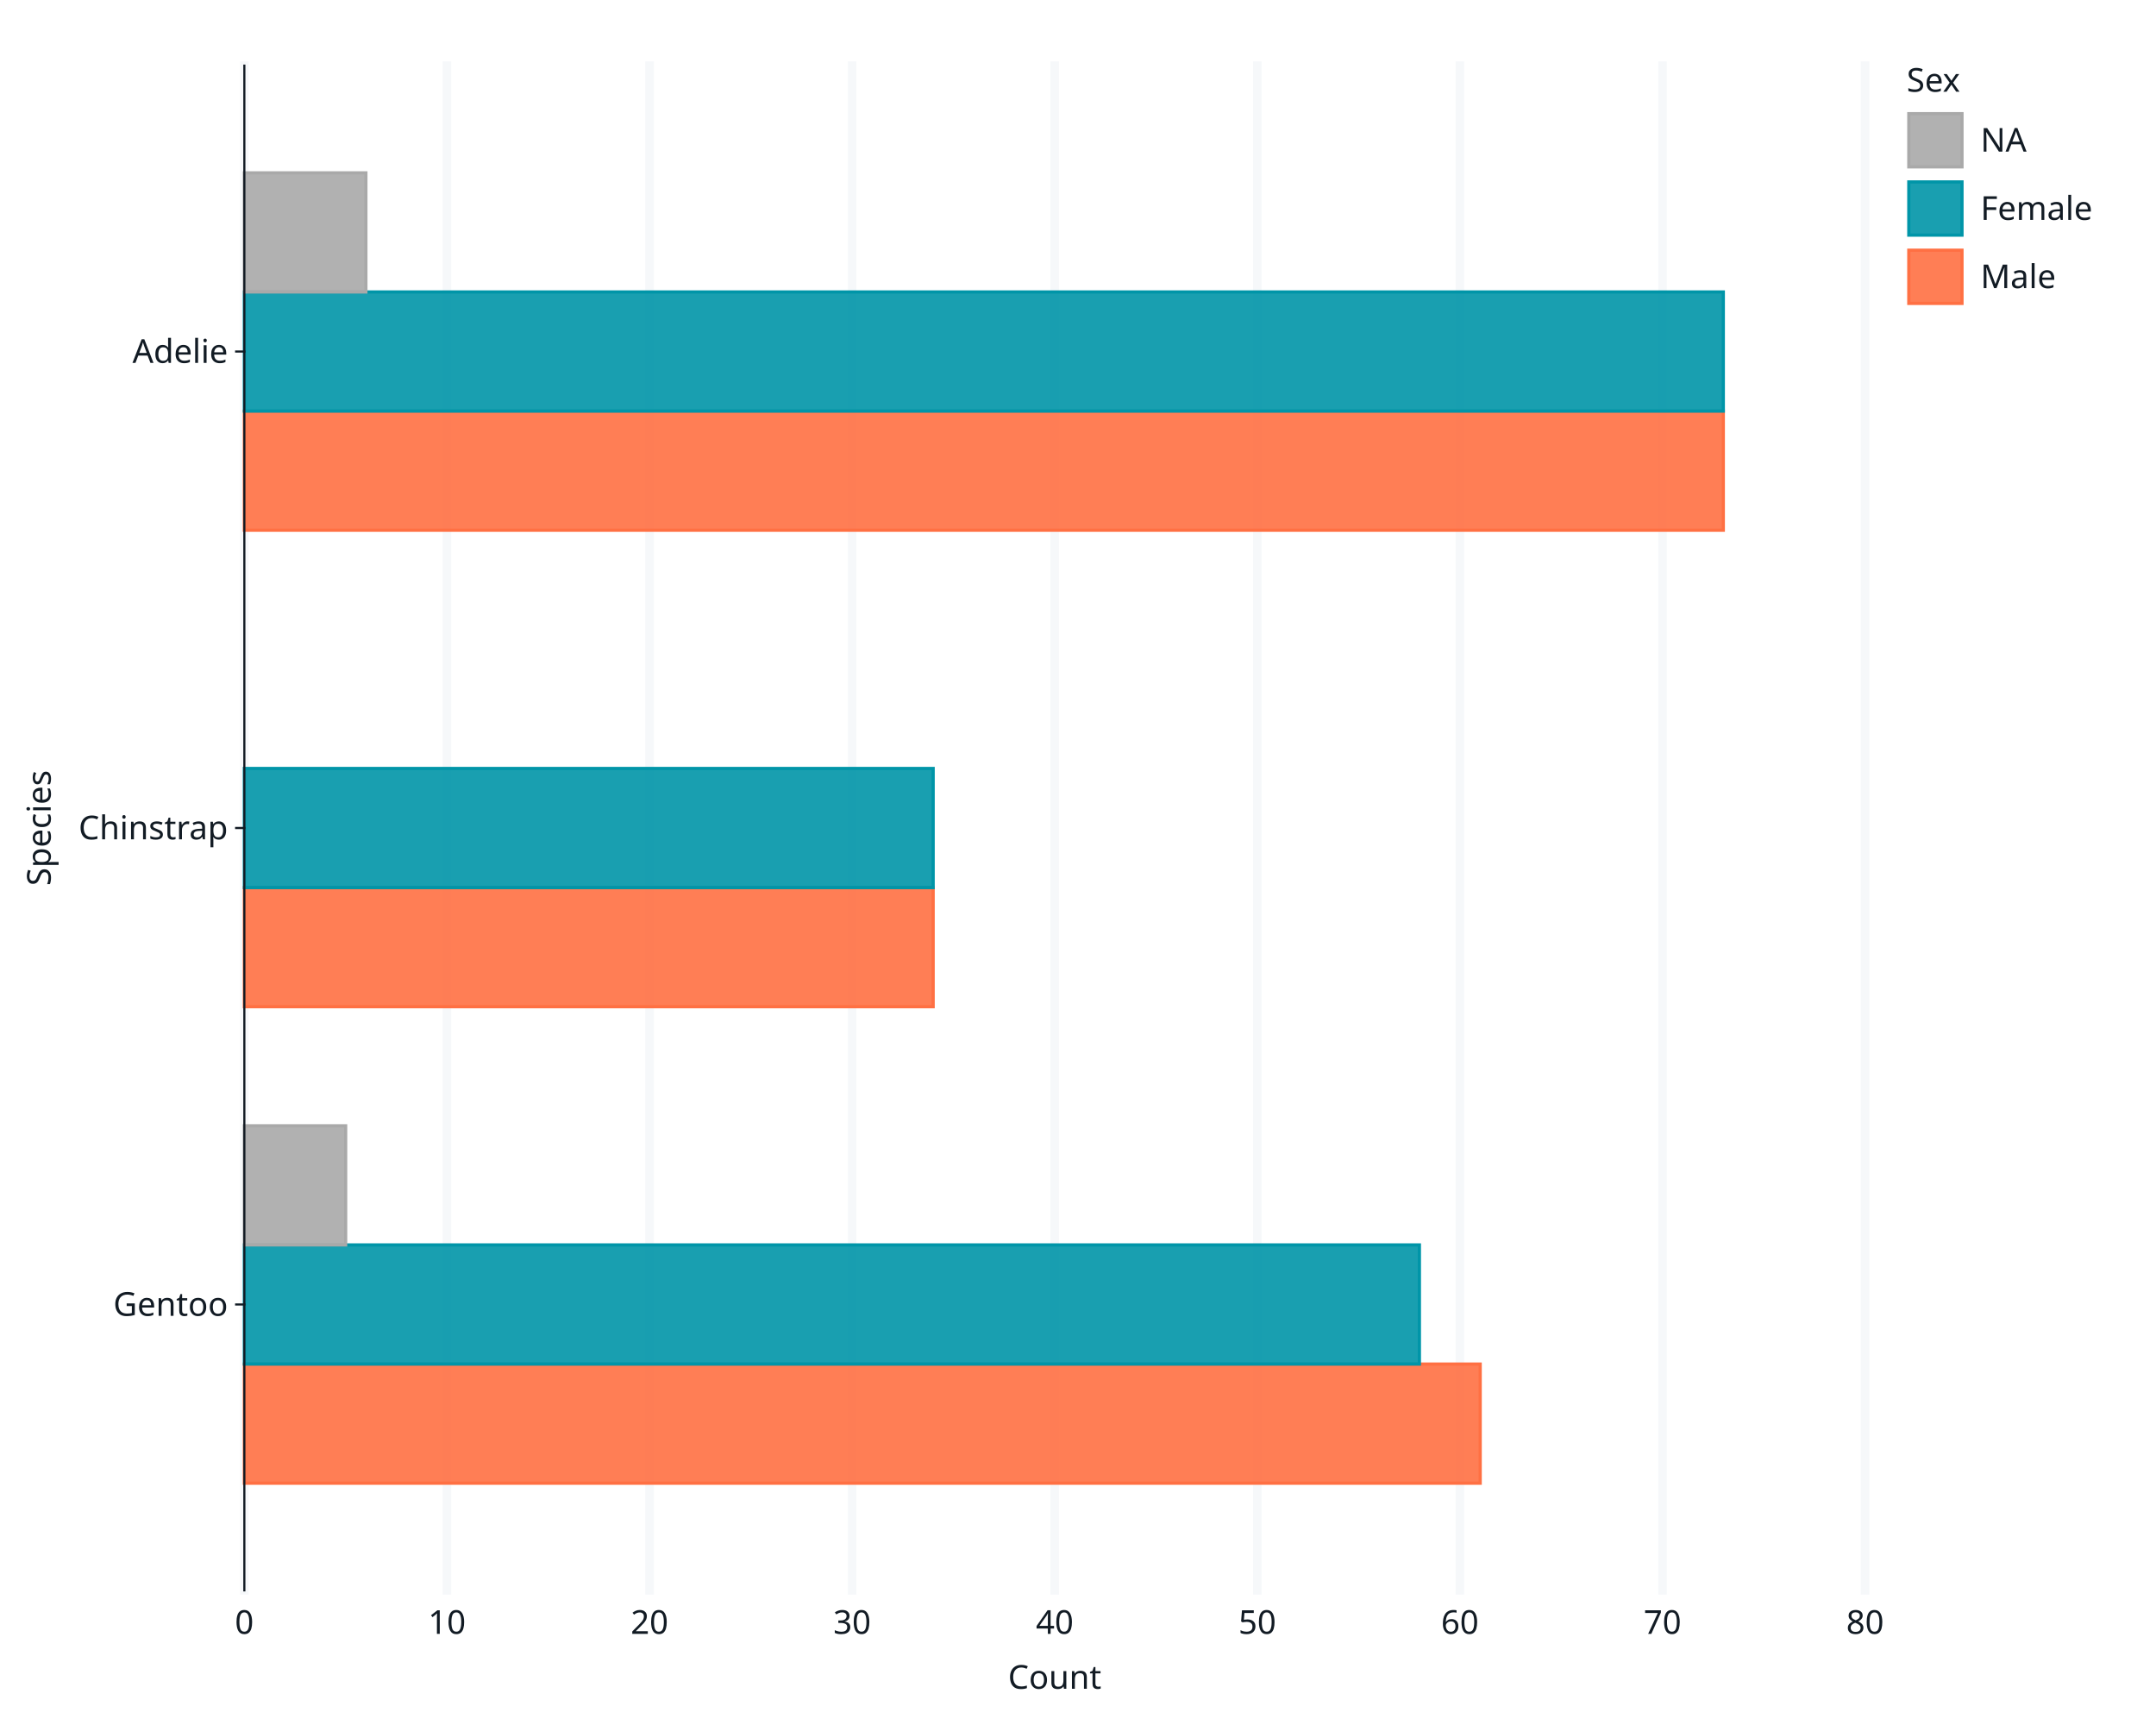
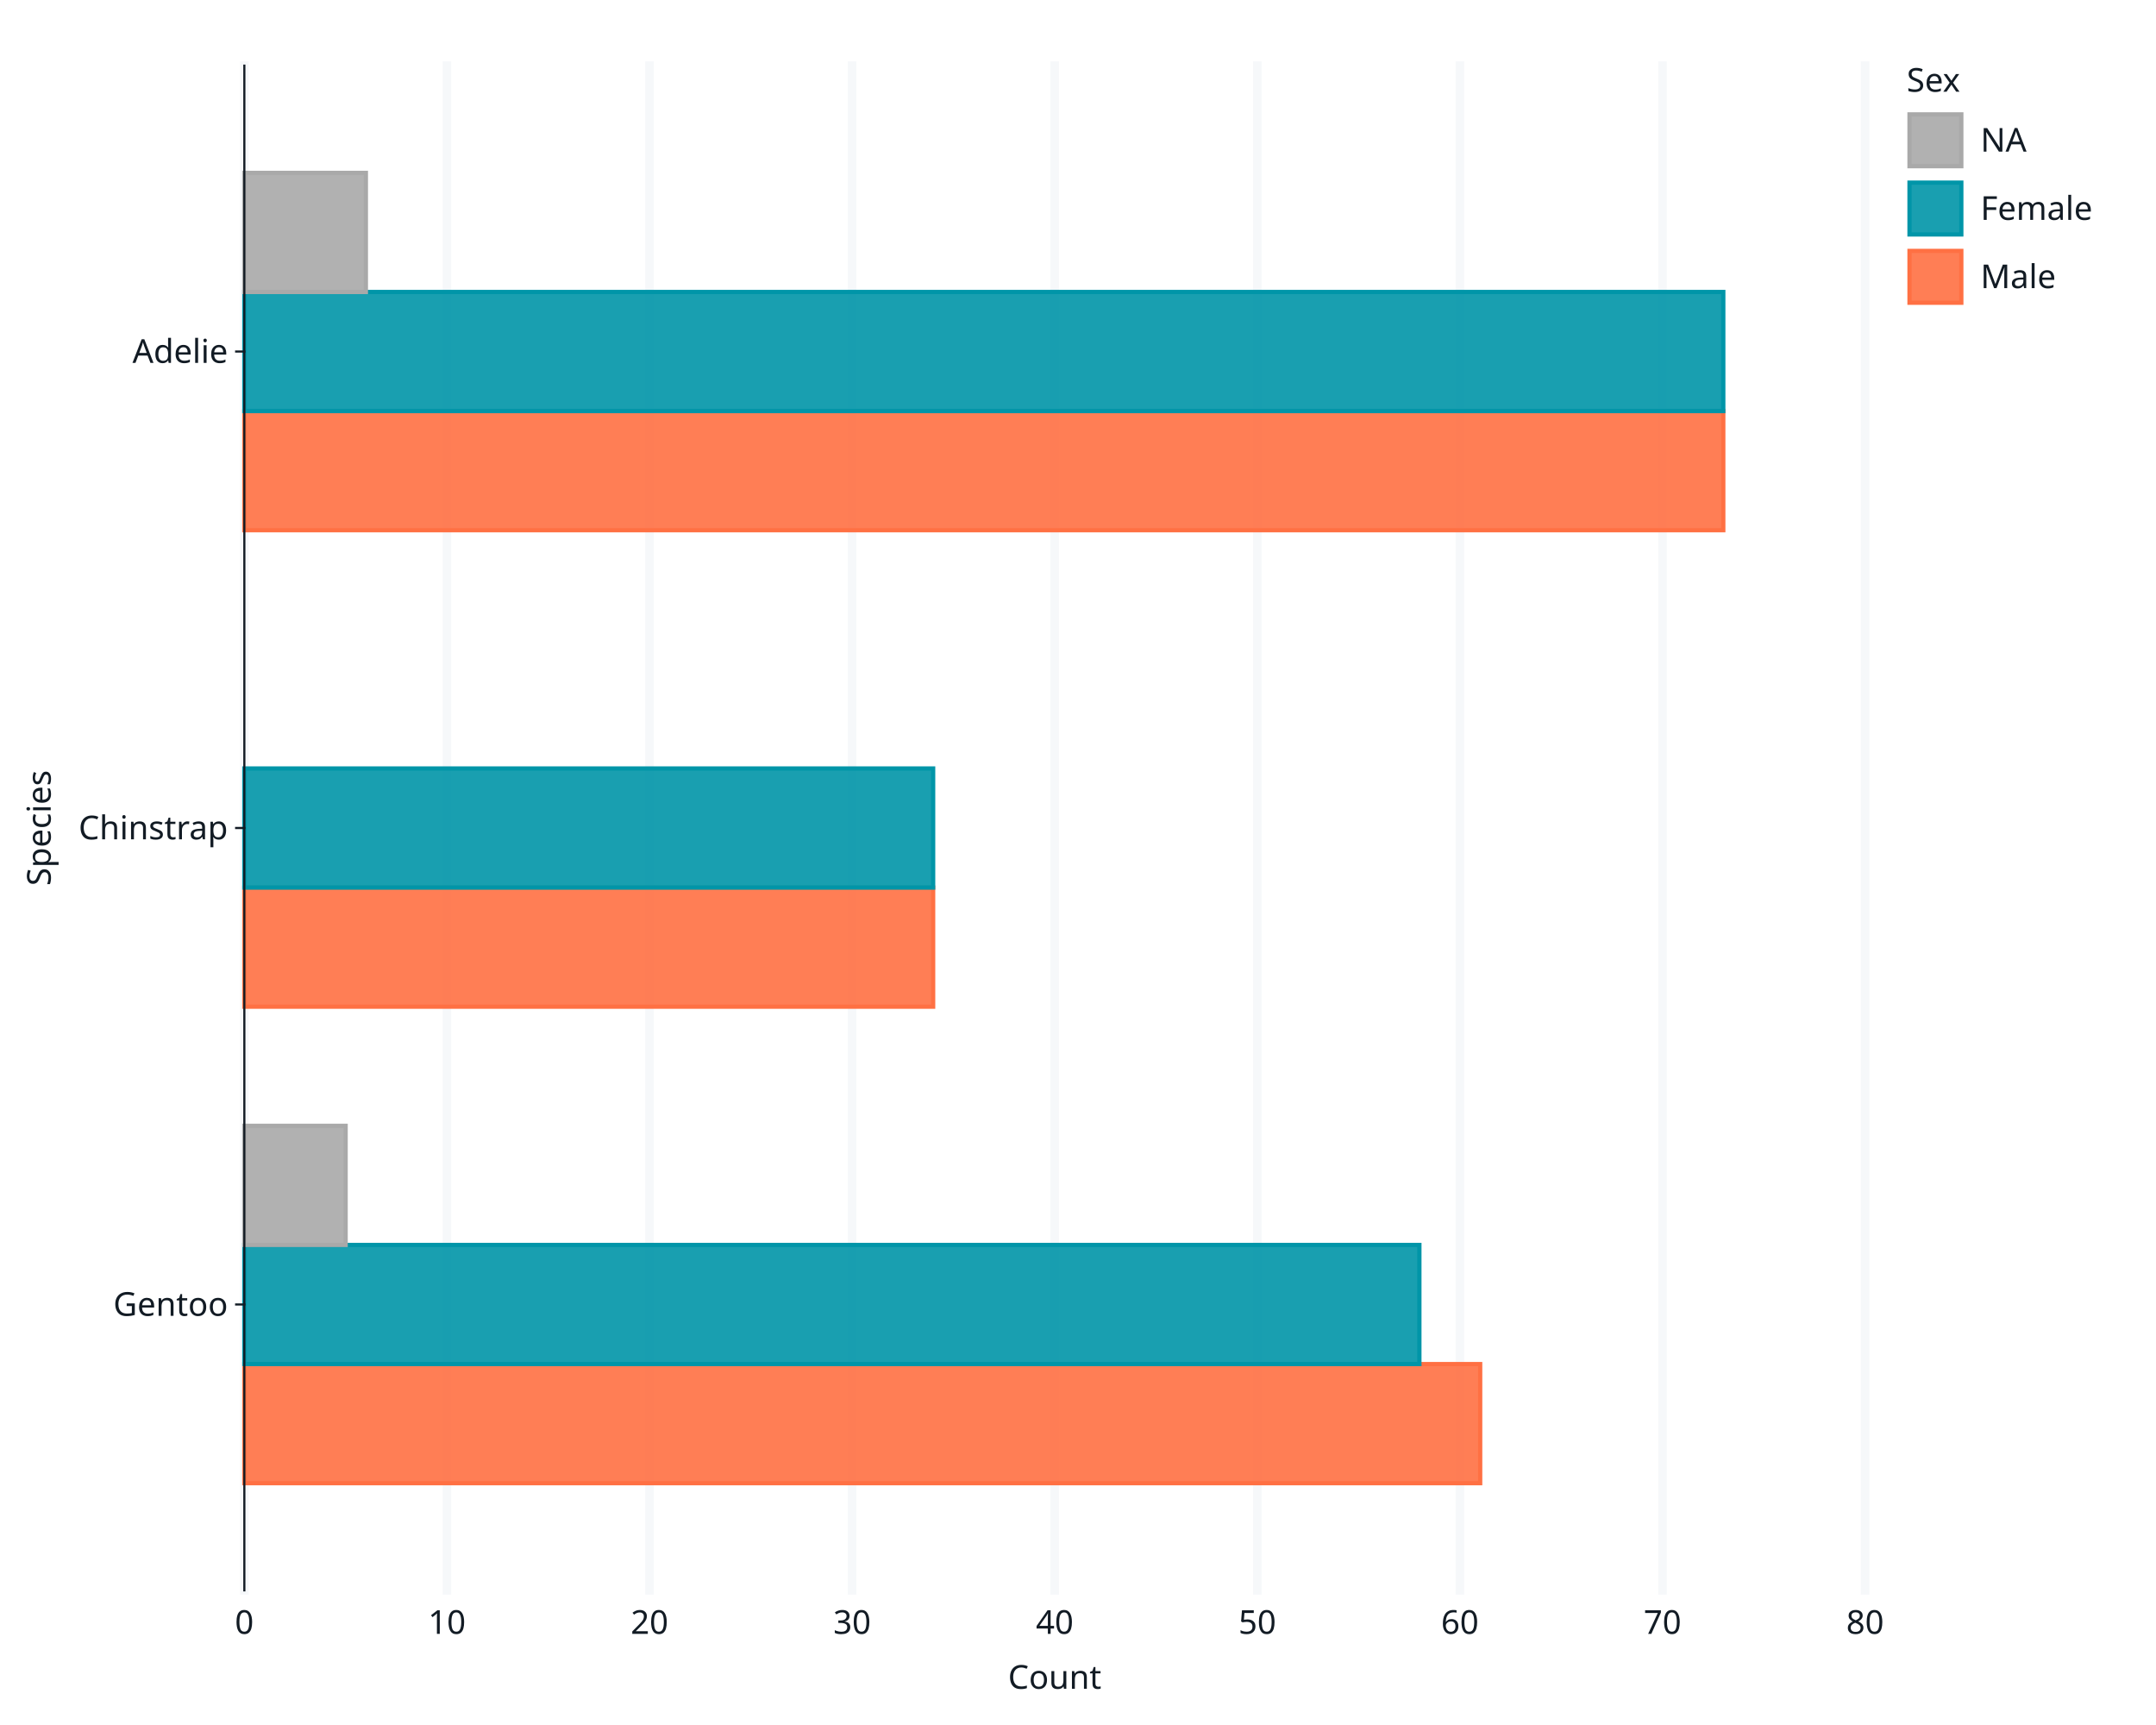
<svg xmlns="http://www.w3.org/2000/svg" class="svglite" data-engine-version="2.0" width="720.00pt" height="576.00pt" viewBox="0 0 720.00 576.00">
  <defs>
    <style type="text/css">
    .svglite line, .svglite polyline, .svglite polygon, .svglite path, .svglite rect, .svglite circle {
      fill: none;
      stroke: #000000;
      stroke-linecap: round;
      stroke-linejoin: round;
      stroke-miterlimit: 10.00;
    }
  </style>
  </defs>
  <rect width="100%" height="100%" style="stroke: none; fill: #FFFFFF;" />
  <defs>
    <clipPath id="cpMC4wMHw3MjAuMDB8MC4wMHw1NzYuMDA=">
      <rect x="0.00" y="0.00" width="720.00" height="576.00" />
    </clipPath>
  </defs>
  <g clip-path="url(#cpMC4wMHw3MjAuMDB8MC4wMHw1NzYuMDA=)">
    <rect x="0" y="0.00" width="720.00" height="576.00" style="stroke-width: 0.71; stroke: #FFFFFF; fill: #FFFFFF;" />
    <rect x="81.60" y="21.92" width="541.26" height="509.13" style="stroke-width: 0.71; stroke: #FFFFFF; fill: #FFFFFF;" />
    <polyline points="81.60,531.05 81.60,21.92 " style="stroke-width: 2.85; stroke: #F6F8FA; stroke-linecap: square;" />
    <polyline points="149.25,531.05 149.25,21.92 " style="stroke-width: 2.85; stroke: #F6F8FA; stroke-linecap: square;" />
    <polyline points="216.91,531.05 216.91,21.92 " style="stroke-width: 2.85; stroke: #F6F8FA; stroke-linecap: square;" />
    <polyline points="284.57,531.05 284.57,21.92 " style="stroke-width: 2.85; stroke: #F6F8FA; stroke-linecap: square;" />
    <polyline points="352.22,531.05 352.22,21.92 " style="stroke-width: 2.85; stroke: #F6F8FA; stroke-linecap: square;" />
    <polyline points="419.88,531.05 419.88,21.92 " style="stroke-width: 2.85; stroke: #F6F8FA; stroke-linecap: square;" />
    <polyline points="487.54,531.05 487.54,21.92 " style="stroke-width: 2.85; stroke: #F6F8FA; stroke-linecap: square;" />
    <polyline points="555.20,531.05 555.20,21.92 " style="stroke-width: 2.85; stroke: #F6F8FA; stroke-linecap: square;" />
    <polyline points="622.85,531.05 622.85,21.92 " style="stroke-width: 2.85; stroke: #F6F8FA; stroke-linecap: square;" />
-     <rect x="81.60" y="455.48" width="412.71" height="39.78" style="stroke-width: 1.07; stroke: #FF7043; stroke-linecap: butt; stroke-linejoin: miter; fill: #FF7043; fill-opacity: 0.90;" />
-     <rect x="81.60" y="415.70" width="392.41" height="39.78" style="stroke-width: 1.07; stroke: #0095A8; stroke-linecap: butt; stroke-linejoin: miter; fill: #0095A8; fill-opacity: 0.90;" />
-     <rect x="81.60" y="375.92" width="33.83" height="39.78" style="stroke-width: 1.07; stroke: #A9A9A9; stroke-linecap: butt; stroke-linejoin: miter; fill: #A9A9A9; fill-opacity: 0.90;" />
-     <rect x="81.60" y="296.37" width="230.03" height="39.78" style="stroke-width: 1.07; stroke: #FF7043; stroke-linecap: butt; stroke-linejoin: miter; fill: #FF7043; fill-opacity: 0.90;" />
-     <rect x="81.60" y="256.60" width="230.03" height="39.78" style="stroke-width: 1.07; stroke: #0095A8; stroke-linecap: butt; stroke-linejoin: miter; fill: #0095A8; fill-opacity: 0.90;" />
-     <rect x="81.60" y="137.27" width="493.90" height="39.78" style="stroke-width: 1.07; stroke: #FF7043; stroke-linecap: butt; stroke-linejoin: miter; fill: #FF7043; fill-opacity: 0.90;" />
-     <rect x="81.60" y="97.49" width="493.90" height="39.78" style="stroke-width: 1.07; stroke: #0095A8; stroke-linecap: butt; stroke-linejoin: miter; fill: #0095A8; fill-opacity: 0.90;" />
-     <rect x="81.60" y="57.72" width="40.59" height="39.78" style="stroke-width: 1.07; stroke: #A9A9A9; stroke-linecap: butt; stroke-linejoin: miter; fill: #A9A9A9; fill-opacity: 0.90;" />
+     <rect x="81.60" y="455.48" width="412.71" height="39.78" style="stroke-width: 1.41; stroke: #FF7043; stroke-linecap: butt; stroke-linejoin: miter; fill: #FF7043; fill-opacity: 0.90;" />
+     <rect x="81.60" y="415.70" width="392.41" height="39.78" style="stroke-width: 1.41; stroke: #0095A8; stroke-linecap: butt; stroke-linejoin: miter; fill: #0095A8; fill-opacity: 0.90;" />
+     <rect x="81.60" y="375.92" width="33.83" height="39.78" style="stroke-width: 1.41; stroke: #A9A9A9; stroke-linecap: butt; stroke-linejoin: miter; fill: #A9A9A9; fill-opacity: 0.90;" />
+     <rect x="81.60" y="296.37" width="230.03" height="39.78" style="stroke-width: 1.41; stroke: #FF7043; stroke-linecap: butt; stroke-linejoin: miter; fill: #FF7043; fill-opacity: 0.90;" />
+     <rect x="81.60" y="256.60" width="230.03" height="39.78" style="stroke-width: 1.41; stroke: #0095A8; stroke-linecap: butt; stroke-linejoin: miter; fill: #0095A8; fill-opacity: 0.90;" />
+     <rect x="81.60" y="137.27" width="493.90" height="39.78" style="stroke-width: 1.41; stroke: #FF7043; stroke-linecap: butt; stroke-linejoin: miter; fill: #FF7043; fill-opacity: 0.90;" />
+     <rect x="81.60" y="97.49" width="493.90" height="39.78" style="stroke-width: 1.41; stroke: #0095A8; stroke-linecap: butt; stroke-linejoin: miter; fill: #0095A8; fill-opacity: 0.90;" />
+     <rect x="81.60" y="57.72" width="40.59" height="39.78" style="stroke-width: 1.41; stroke: #A9A9A9; stroke-linecap: butt; stroke-linejoin: miter; fill: #A9A9A9; fill-opacity: 0.90;" />
    <polyline points="81.60,531.05 81.60,21.92 " style="stroke-width: 0.71; stroke: #121B24; stroke-linecap: square;" />
    <text x="76.12" y="439.37" text-anchor="end" style="font-size: 11.00px; fill: #121B24; font-family: sans;" textLength="36.09px" lengthAdjust="spacingAndGlyphs">Gentoo</text>
    <text x="76.12" y="280.27" text-anchor="end" style="font-size: 11.00px; fill: #121B24; font-family: sans;" textLength="47.08px" lengthAdjust="spacingAndGlyphs">Chinstrap</text>
    <text x="76.12" y="121.17" text-anchor="end" style="font-size: 11.00px; fill: #121B24; font-family: sans;" textLength="30.58px" lengthAdjust="spacingAndGlyphs">Adelie</text>
    <polyline points="78.86,435.59 81.60,435.59 " style="stroke-width: 0.71; stroke: #121B24; stroke-linecap: square;" />
    <polyline points="78.86,276.48 81.60,276.48 " style="stroke-width: 0.71; stroke: #121B24; stroke-linecap: square;" />
    <polyline points="78.86,117.38 81.60,117.38 " style="stroke-width: 0.71; stroke: #121B24; stroke-linecap: square;" />
    <text x="81.60" y="545.56" text-anchor="middle" style="font-size: 11.00px; fill: #121B24; font-family: sans;" textLength="6.12px" lengthAdjust="spacingAndGlyphs">0</text>
    <text x="149.25" y="545.56" text-anchor="middle" style="font-size: 11.00px; fill: #121B24; font-family: sans;" textLength="12.24px" lengthAdjust="spacingAndGlyphs">10</text>
    <text x="216.91" y="545.56" text-anchor="middle" style="font-size: 11.00px; fill: #121B24; font-family: sans;" textLength="12.24px" lengthAdjust="spacingAndGlyphs">20</text>
    <text x="284.57" y="545.56" text-anchor="middle" style="font-size: 11.00px; fill: #121B24; font-family: sans;" textLength="12.24px" lengthAdjust="spacingAndGlyphs">30</text>
    <text x="352.22" y="545.56" text-anchor="middle" style="font-size: 11.00px; fill: #121B24; font-family: sans;" textLength="12.24px" lengthAdjust="spacingAndGlyphs">40</text>
    <text x="419.88" y="545.56" text-anchor="middle" style="font-size: 11.00px; fill: #121B24; font-family: sans;" textLength="12.24px" lengthAdjust="spacingAndGlyphs">50</text>
    <text x="487.54" y="545.56" text-anchor="middle" style="font-size: 11.00px; fill: #121B24; font-family: sans;" textLength="12.24px" lengthAdjust="spacingAndGlyphs">60</text>
    <text x="555.20" y="545.56" text-anchor="middle" style="font-size: 11.00px; fill: #121B24; font-family: sans;" textLength="12.24px" lengthAdjust="spacingAndGlyphs">70</text>
    <text x="622.85" y="545.56" text-anchor="middle" style="font-size: 11.00px; fill: #121B24; font-family: sans;" textLength="12.24px" lengthAdjust="spacingAndGlyphs">80</text>
    <text x="352.22" y="563.90" text-anchor="middle" style="font-size: 11.00px; fill: #121B24; font-family: sans;" textLength="29.36px" lengthAdjust="spacingAndGlyphs">Count</text>
    <text transform="translate(16.93,276.48) rotate(-90)" text-anchor="middle" style="font-size: 11.00px; fill: #121B24; font-family: sans;" textLength="39.14px" lengthAdjust="spacingAndGlyphs">Species</text>
    <rect x="628.52" y="21.92" width="69.56" height="88.32" style="stroke-width: 0.71; stroke: none; fill: #FFFFFF;" />
    <text x="636.74" y="30.63" style="font-size: 11.00px; fill: #121B24; font-family: sans;" textLength="18.96px" lengthAdjust="spacingAndGlyphs">Sex</text>
    <rect x="636.74" y="37.25" width="19.18" height="19.18" style="stroke-width: 0.71; stroke: #FFFFFF; fill: #FFFFFF;" />
-     <rect x="637.45" y="37.96" width="17.76" height="17.76" style="stroke-width: 1.07; stroke: #A9A9A9; stroke-linecap: butt; stroke-linejoin: miter; fill: #A9A9A9; fill-opacity: 0.90;" />
+     <rect x="637.68" y="38.19" width="17.31" height="17.31" style="stroke-width: 1.41; stroke: #A9A9A9; stroke-linecap: butt; stroke-linejoin: miter; fill: #A9A9A9; fill-opacity: 0.90;" />
    <rect x="636.74" y="60.05" width="19.18" height="19.18" style="stroke-width: 0.71; stroke: #FFFFFF; fill: #FFFFFF;" />
-     <rect x="637.45" y="60.75" width="17.76" height="17.76" style="stroke-width: 1.07; stroke: #0095A8; stroke-linecap: butt; stroke-linejoin: miter; fill: #0095A8; fill-opacity: 0.90;" />
+     <rect x="637.68" y="60.98" width="17.31" height="17.31" style="stroke-width: 1.41; stroke: #0095A8; stroke-linecap: butt; stroke-linejoin: miter; fill: #0095A8; fill-opacity: 0.90;" />
    <rect x="636.74" y="82.84" width="19.18" height="19.18" style="stroke-width: 0.71; stroke: #FFFFFF; fill: #FFFFFF;" />
-     <rect x="637.45" y="83.55" width="17.76" height="17.76" style="stroke-width: 1.07; stroke: #FF7043; stroke-linecap: butt; stroke-linejoin: miter; fill: #FF7043; fill-opacity: 0.90;" />
+     <rect x="637.68" y="83.78" width="17.31" height="17.31" style="stroke-width: 1.41; stroke: #FF7043; stroke-linecap: butt; stroke-linejoin: miter; fill: #FF7043; fill-opacity: 0.90;" />
    <text x="661.40" y="50.63" style="font-size: 11.00px; fill: #121B24; font-family: sans;" textLength="15.29px" lengthAdjust="spacingAndGlyphs">NA</text>
    <text x="661.40" y="73.42" style="font-size: 11.00px; fill: #121B24; font-family: sans;" textLength="36.68px" lengthAdjust="spacingAndGlyphs">Female</text>
    <text x="661.40" y="96.21" style="font-size: 11.00px; fill: #121B24; font-family: sans;" textLength="23.85px" lengthAdjust="spacingAndGlyphs">Male</text>
  </g>
</svg>
